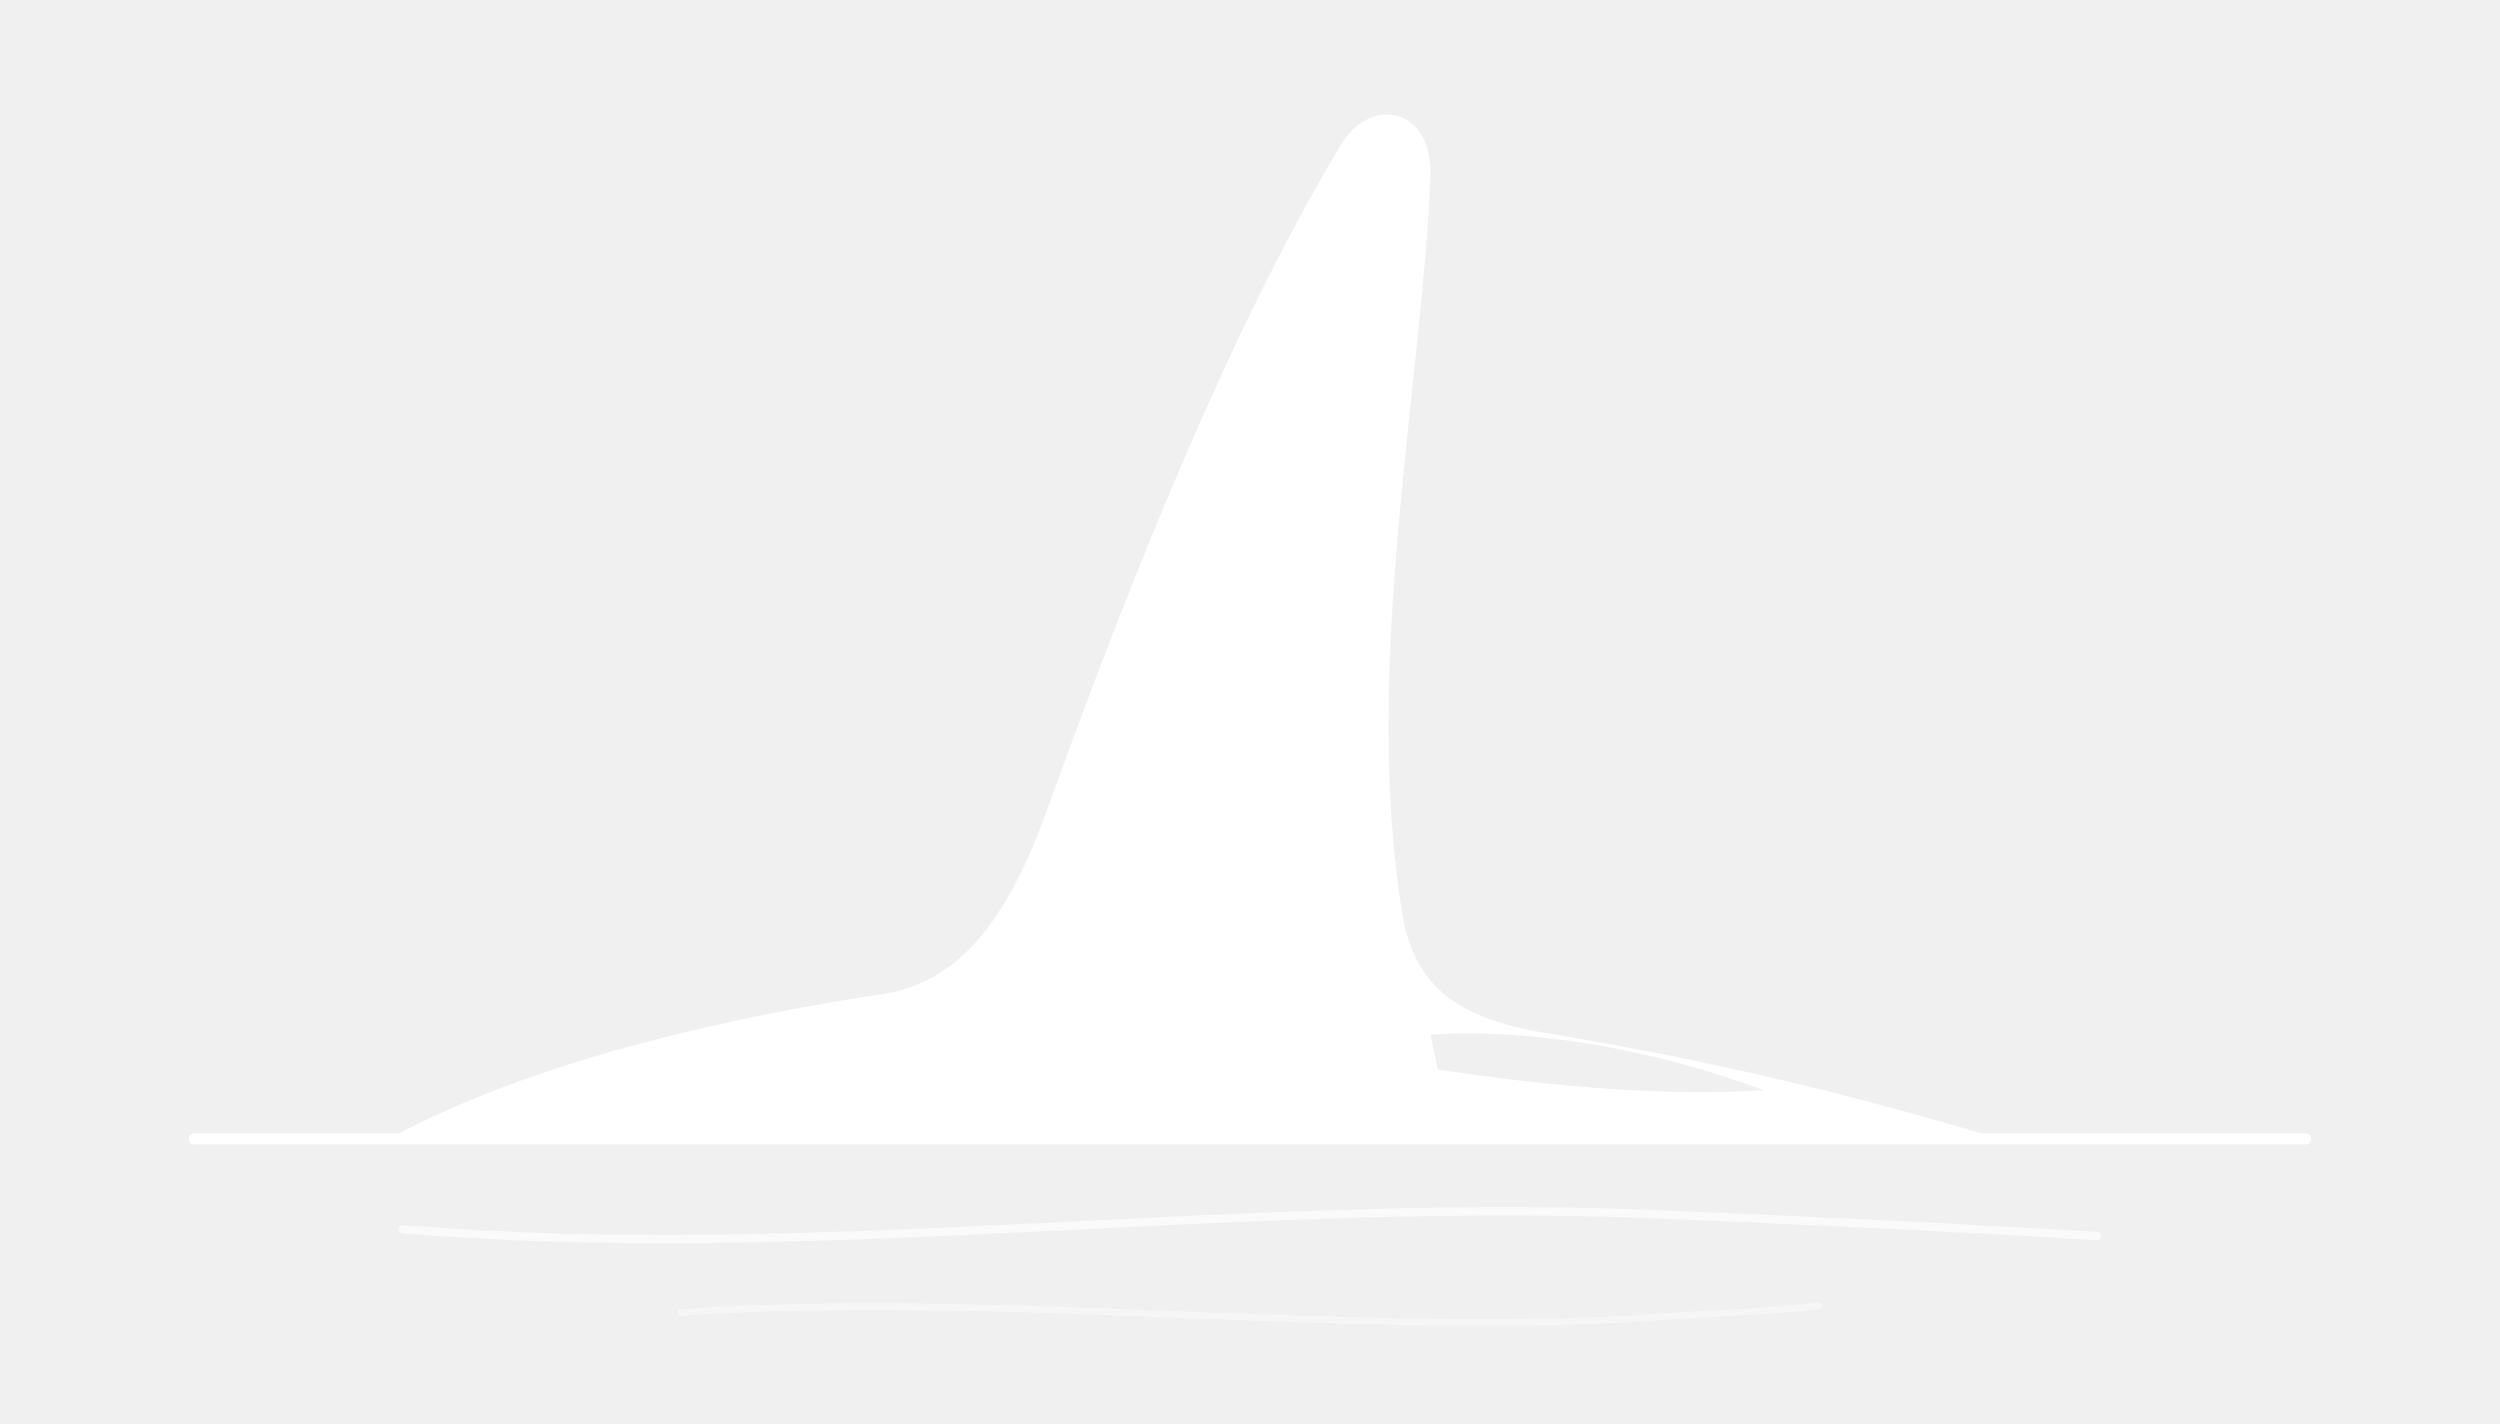
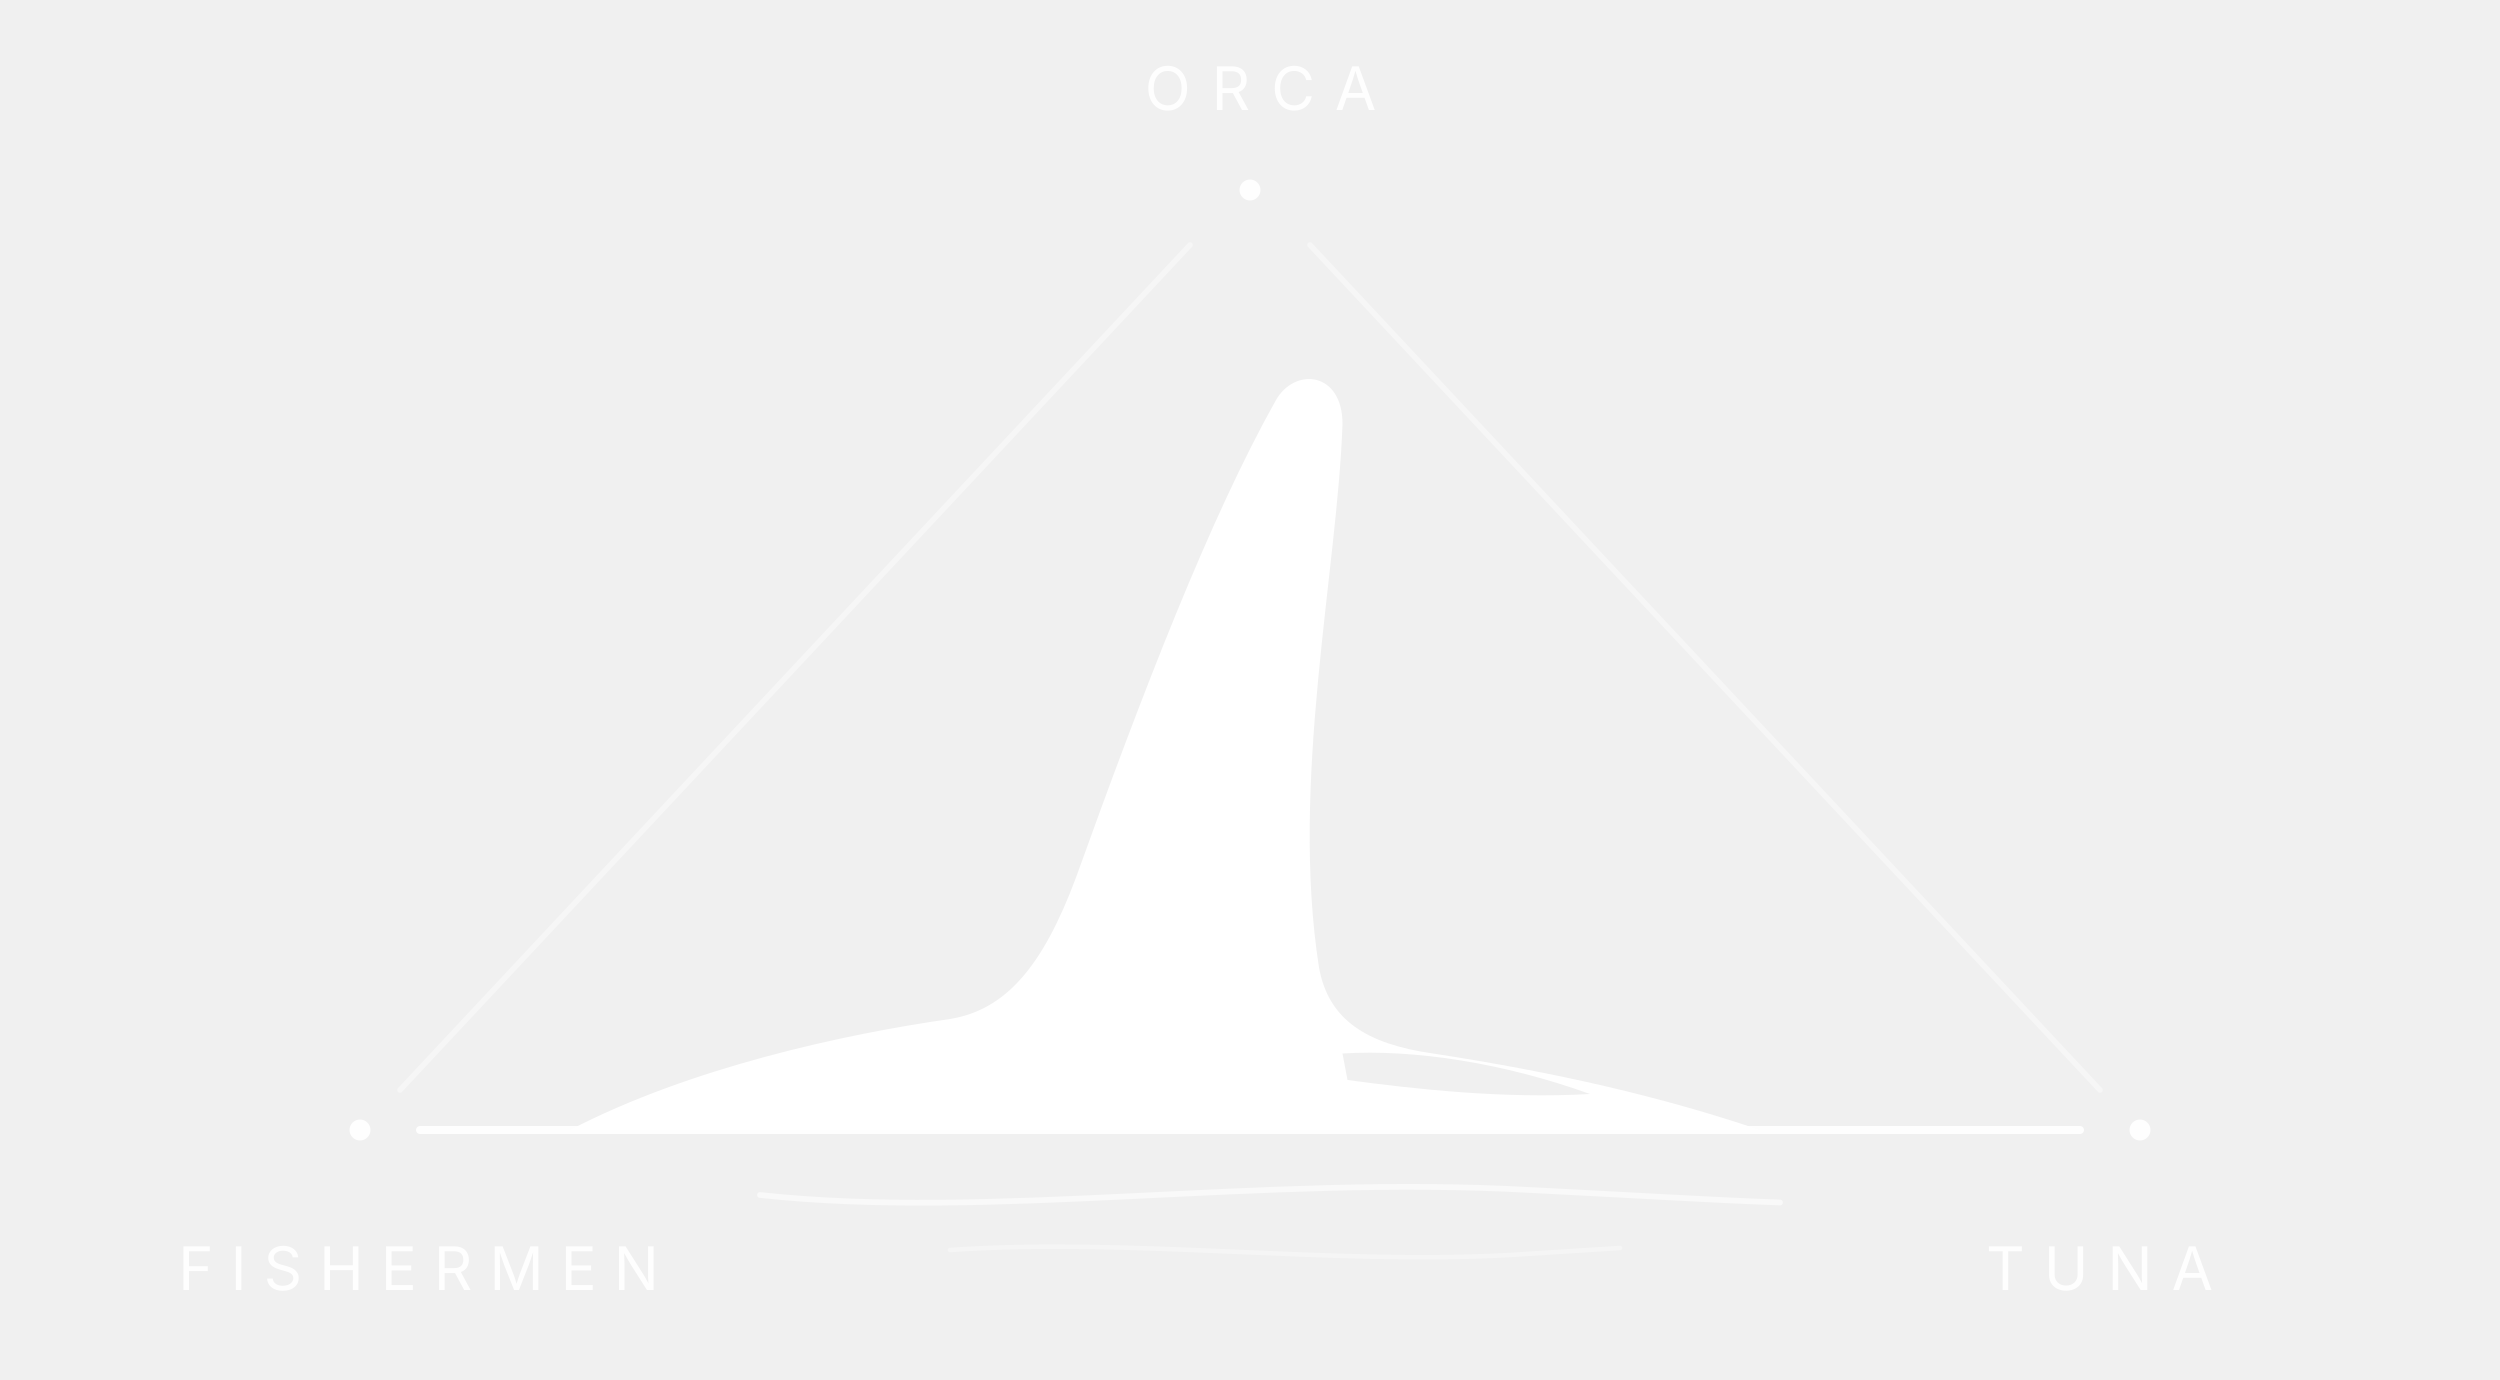
- <svg xmlns="http://www.w3.org/2000/svg" viewBox="0 0 360 205" width="360" height="205" fill="none" role="img" aria-labelledby="heroEmblemTitle">
-   <path fill="#ffffff" fill-rule="evenodd" d="     M 56 164     C 78 152, 108 146, 128 143     C 138 141, 145 133, 151 116     C 164 80, 178 46, 193 21     C 197 14, 206 15, 206 25     C 205 54, 196 96, 202 132     C 204 143, 211 147, 224 149     C 248 153, 268 158, 288 164     Z     M 206 149     C 220 148, 238 151, 254 157     C 238 158, 220 156, 207 154     Z   " />
-   <line x1="28" y1="164" x2="332" y2="164" stroke="#ffffff" stroke-width="1.6" stroke-linecap="round" />
-   <path d="M 58 177 C 118 182, 180 172, 242 175 C 266 176, 286 177, 302 178" stroke="#ffffff" stroke-width="1.2" stroke-linecap="round" stroke-opacity="0.65" />
-   <path d="M 98 189 C 142 186, 188 192, 234 190 C 246 189, 255 189, 262 188" stroke="#ffffff" stroke-width="0.95" stroke-linecap="round" stroke-opacity="0.40" />
+ <svg xmlns="http://www.w3.org/2000/svg" viewBox="0 0 500 276" width="500" height="276" fill="none" role="img" aria-labelledby="heroEmblemTitle">
+   <g stroke="#ffffff" stroke-linecap="round">
+     <line x1="238" y1="49" x2="80" y2="218" stroke-width="1.1" stroke-opacity="0.40" />
+     <line x1="262" y1="49" x2="420" y2="218" stroke-width="1.1" stroke-opacity="0.40" />
+     <line x1="84" y1="226" x2="416" y2="226" stroke-width="1.6" stroke-opacity="0.92" />
+   </g>
+   <g fill="#ffffff" fill-opacity="0.9">
+     <circle cx="250" cy="38" r="2.1" />
+     <circle cx="72" cy="226" r="2.1" />
+     <circle cx="428" cy="226" r="2.1" />
+   </g>
+   <path fill="#ffffff" fill-rule="evenodd" d="     M 114 226     C 138 213.5, 169 206.8, 190 203.8     C 201 202, 208.5 193.5, 215.2 175.5     C 228.5 138.5, 242 103.5, 255.2 80     C 259 73.4, 268.5 74.3, 268.5 84.8     C 267.5 114, 258 156.5, 263.8 193.5     C 265.7 204, 273.3 208.8, 286.6 210.7     C 311.3 214.5, 332.2 219.3, 352 226     Z     M 268.5 210.7     C 282.8 209.8, 300.8 212.6, 318 218.8     C 300.8 219.8, 282.8 217.8, 269.5 216     Z   " />
+   <path d="M 152 239 C 198 244, 252 235, 306 238 C 326 239, 342 240, 356 240.5" stroke="#ffffff" stroke-width="1.15" stroke-linecap="round" stroke-opacity="0.58" />
+   <path d="M 190 250 C 226 247.5, 266 253, 302 251 C 311 250.4, 318 250, 324 249.6" stroke="#ffffff" stroke-width="0.9" stroke-linecap="round" stroke-opacity="0.34" />
+   <g fill="#ffffff" fill-opacity="0.94" font-family="'Avenir Next', 'Helvetica Neue', 'Inter', system-ui, sans-serif" font-size="12" font-weight="400" text-anchor="middle">
+     <text x="250" y="22" dx="2.1" letter-spacing="4.2">ORCA</text>
+     <text x="82" y="258" dx="1.7" letter-spacing="3.4">FISHERMEN</text>
+     <text x="418" y="258" dx="1.9" letter-spacing="3.8">TUNA</text>
+   </g>
</svg>
